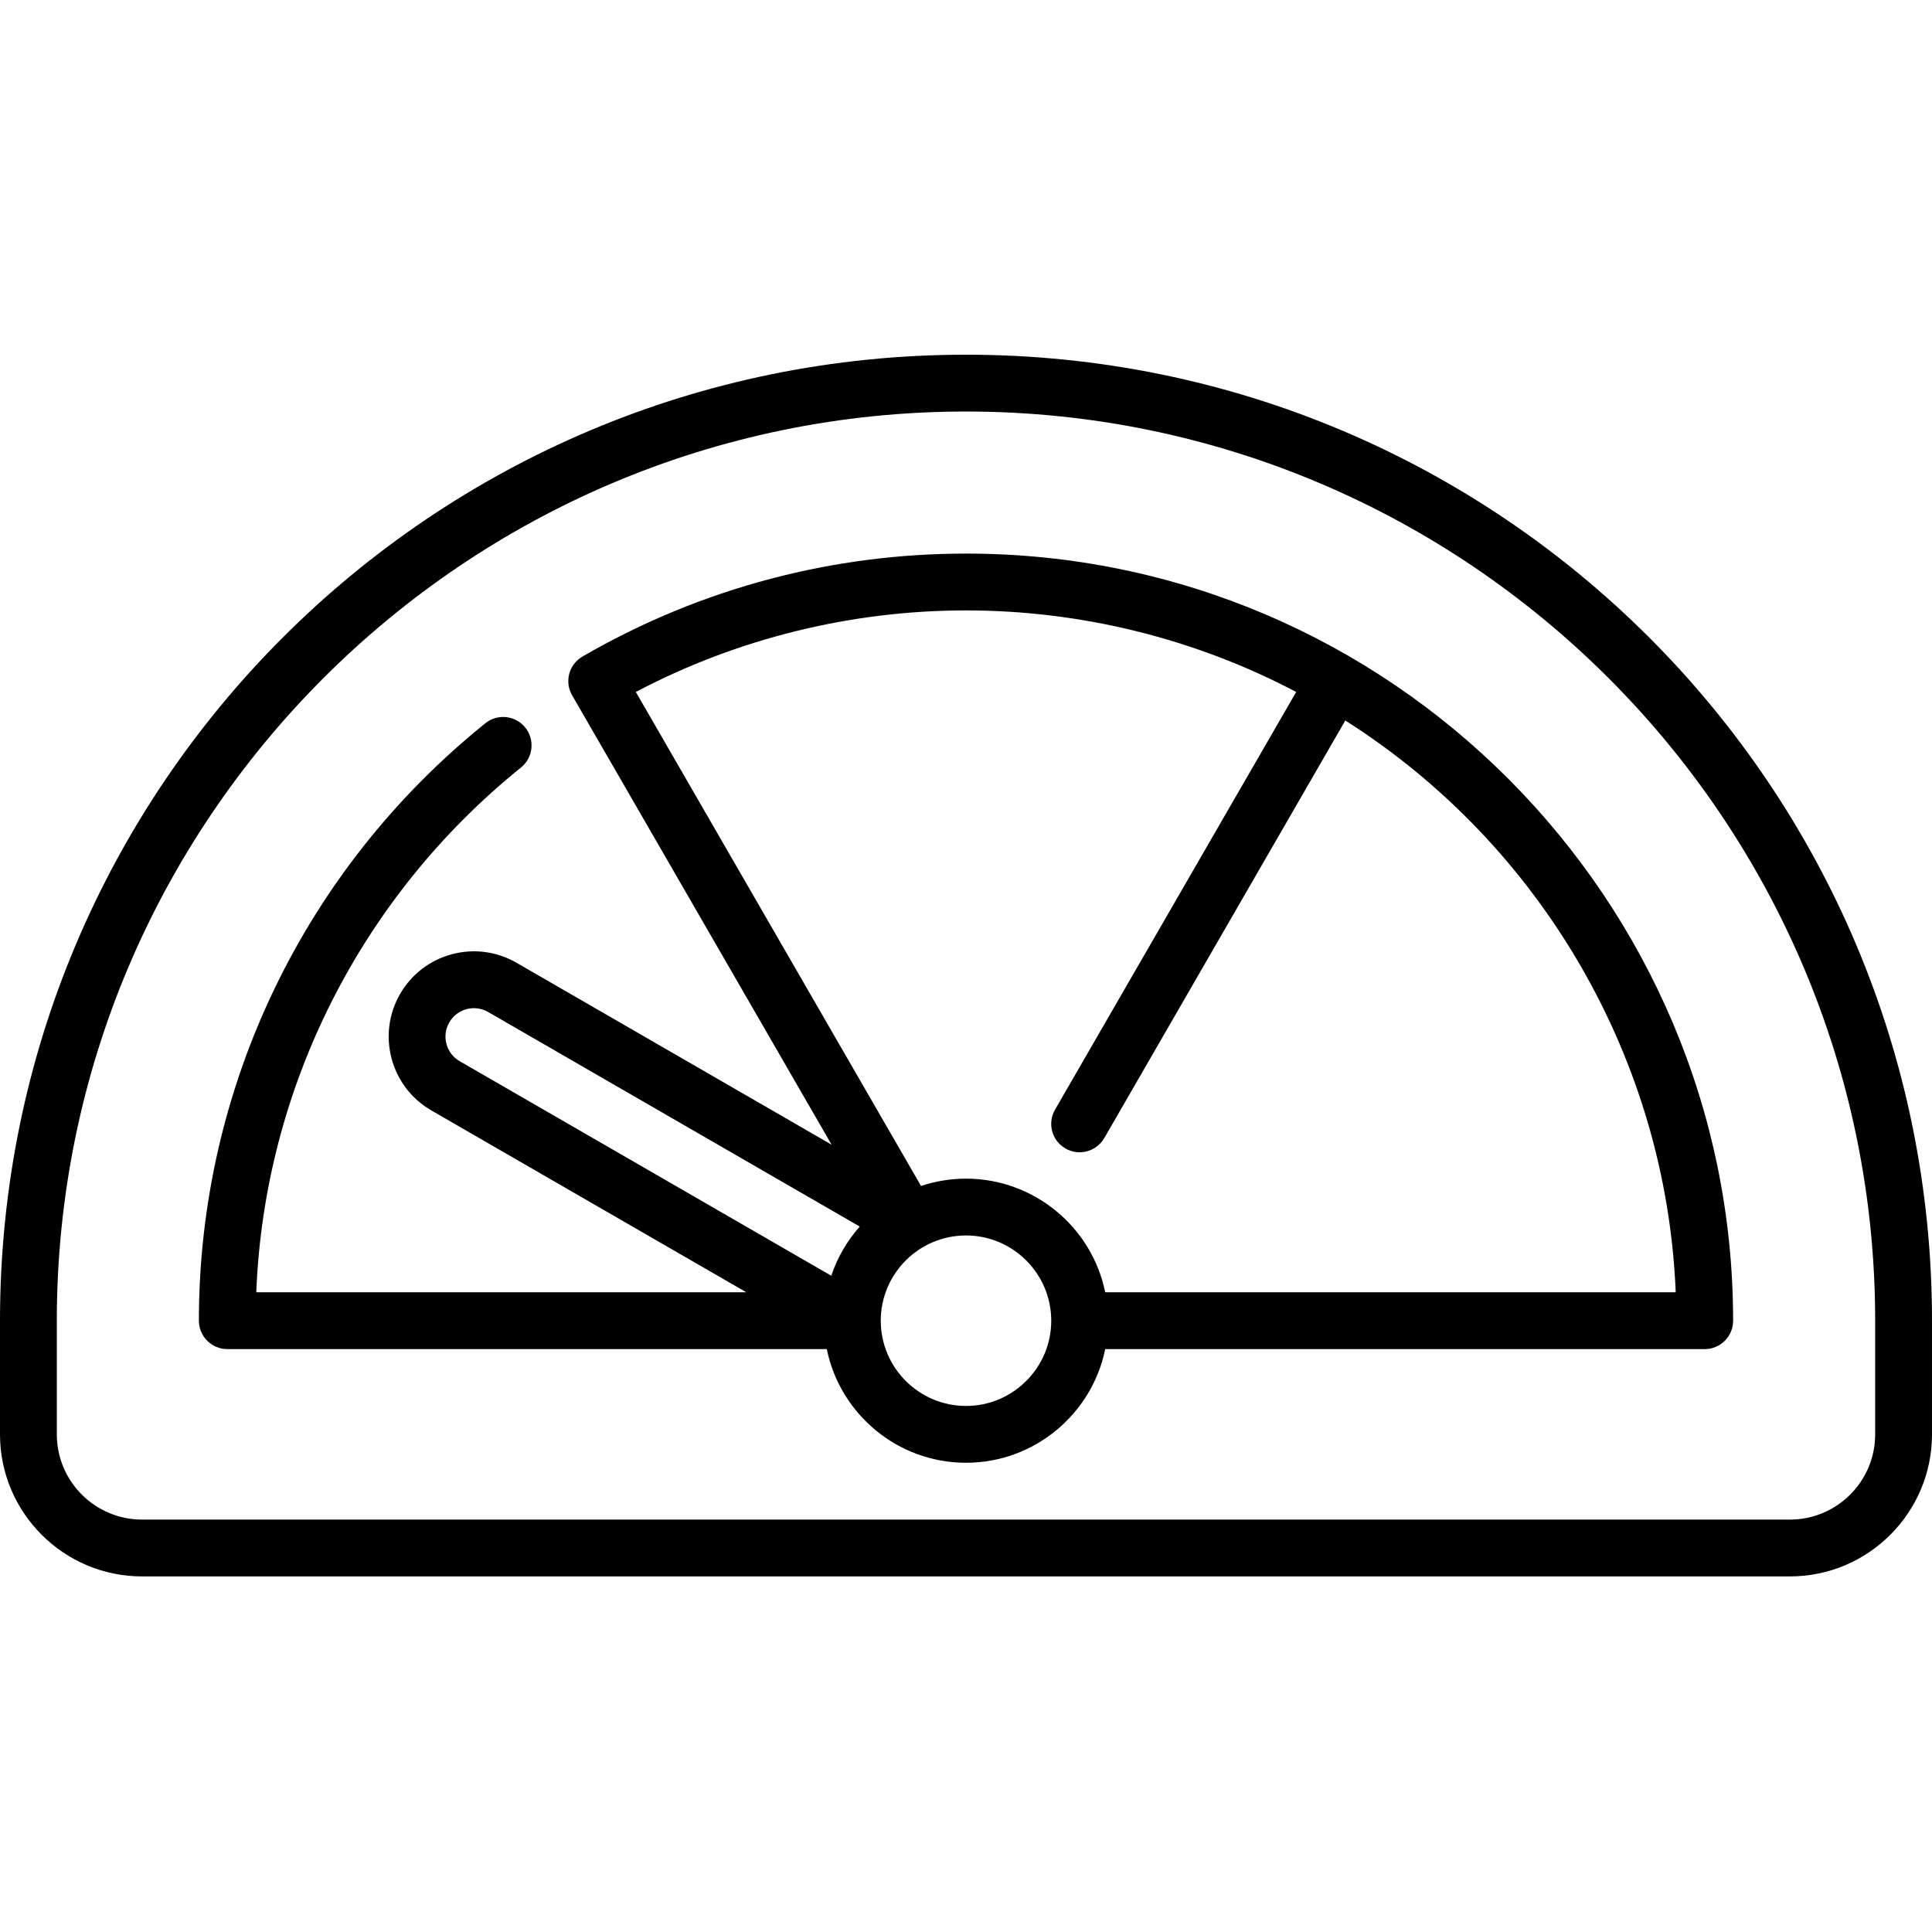
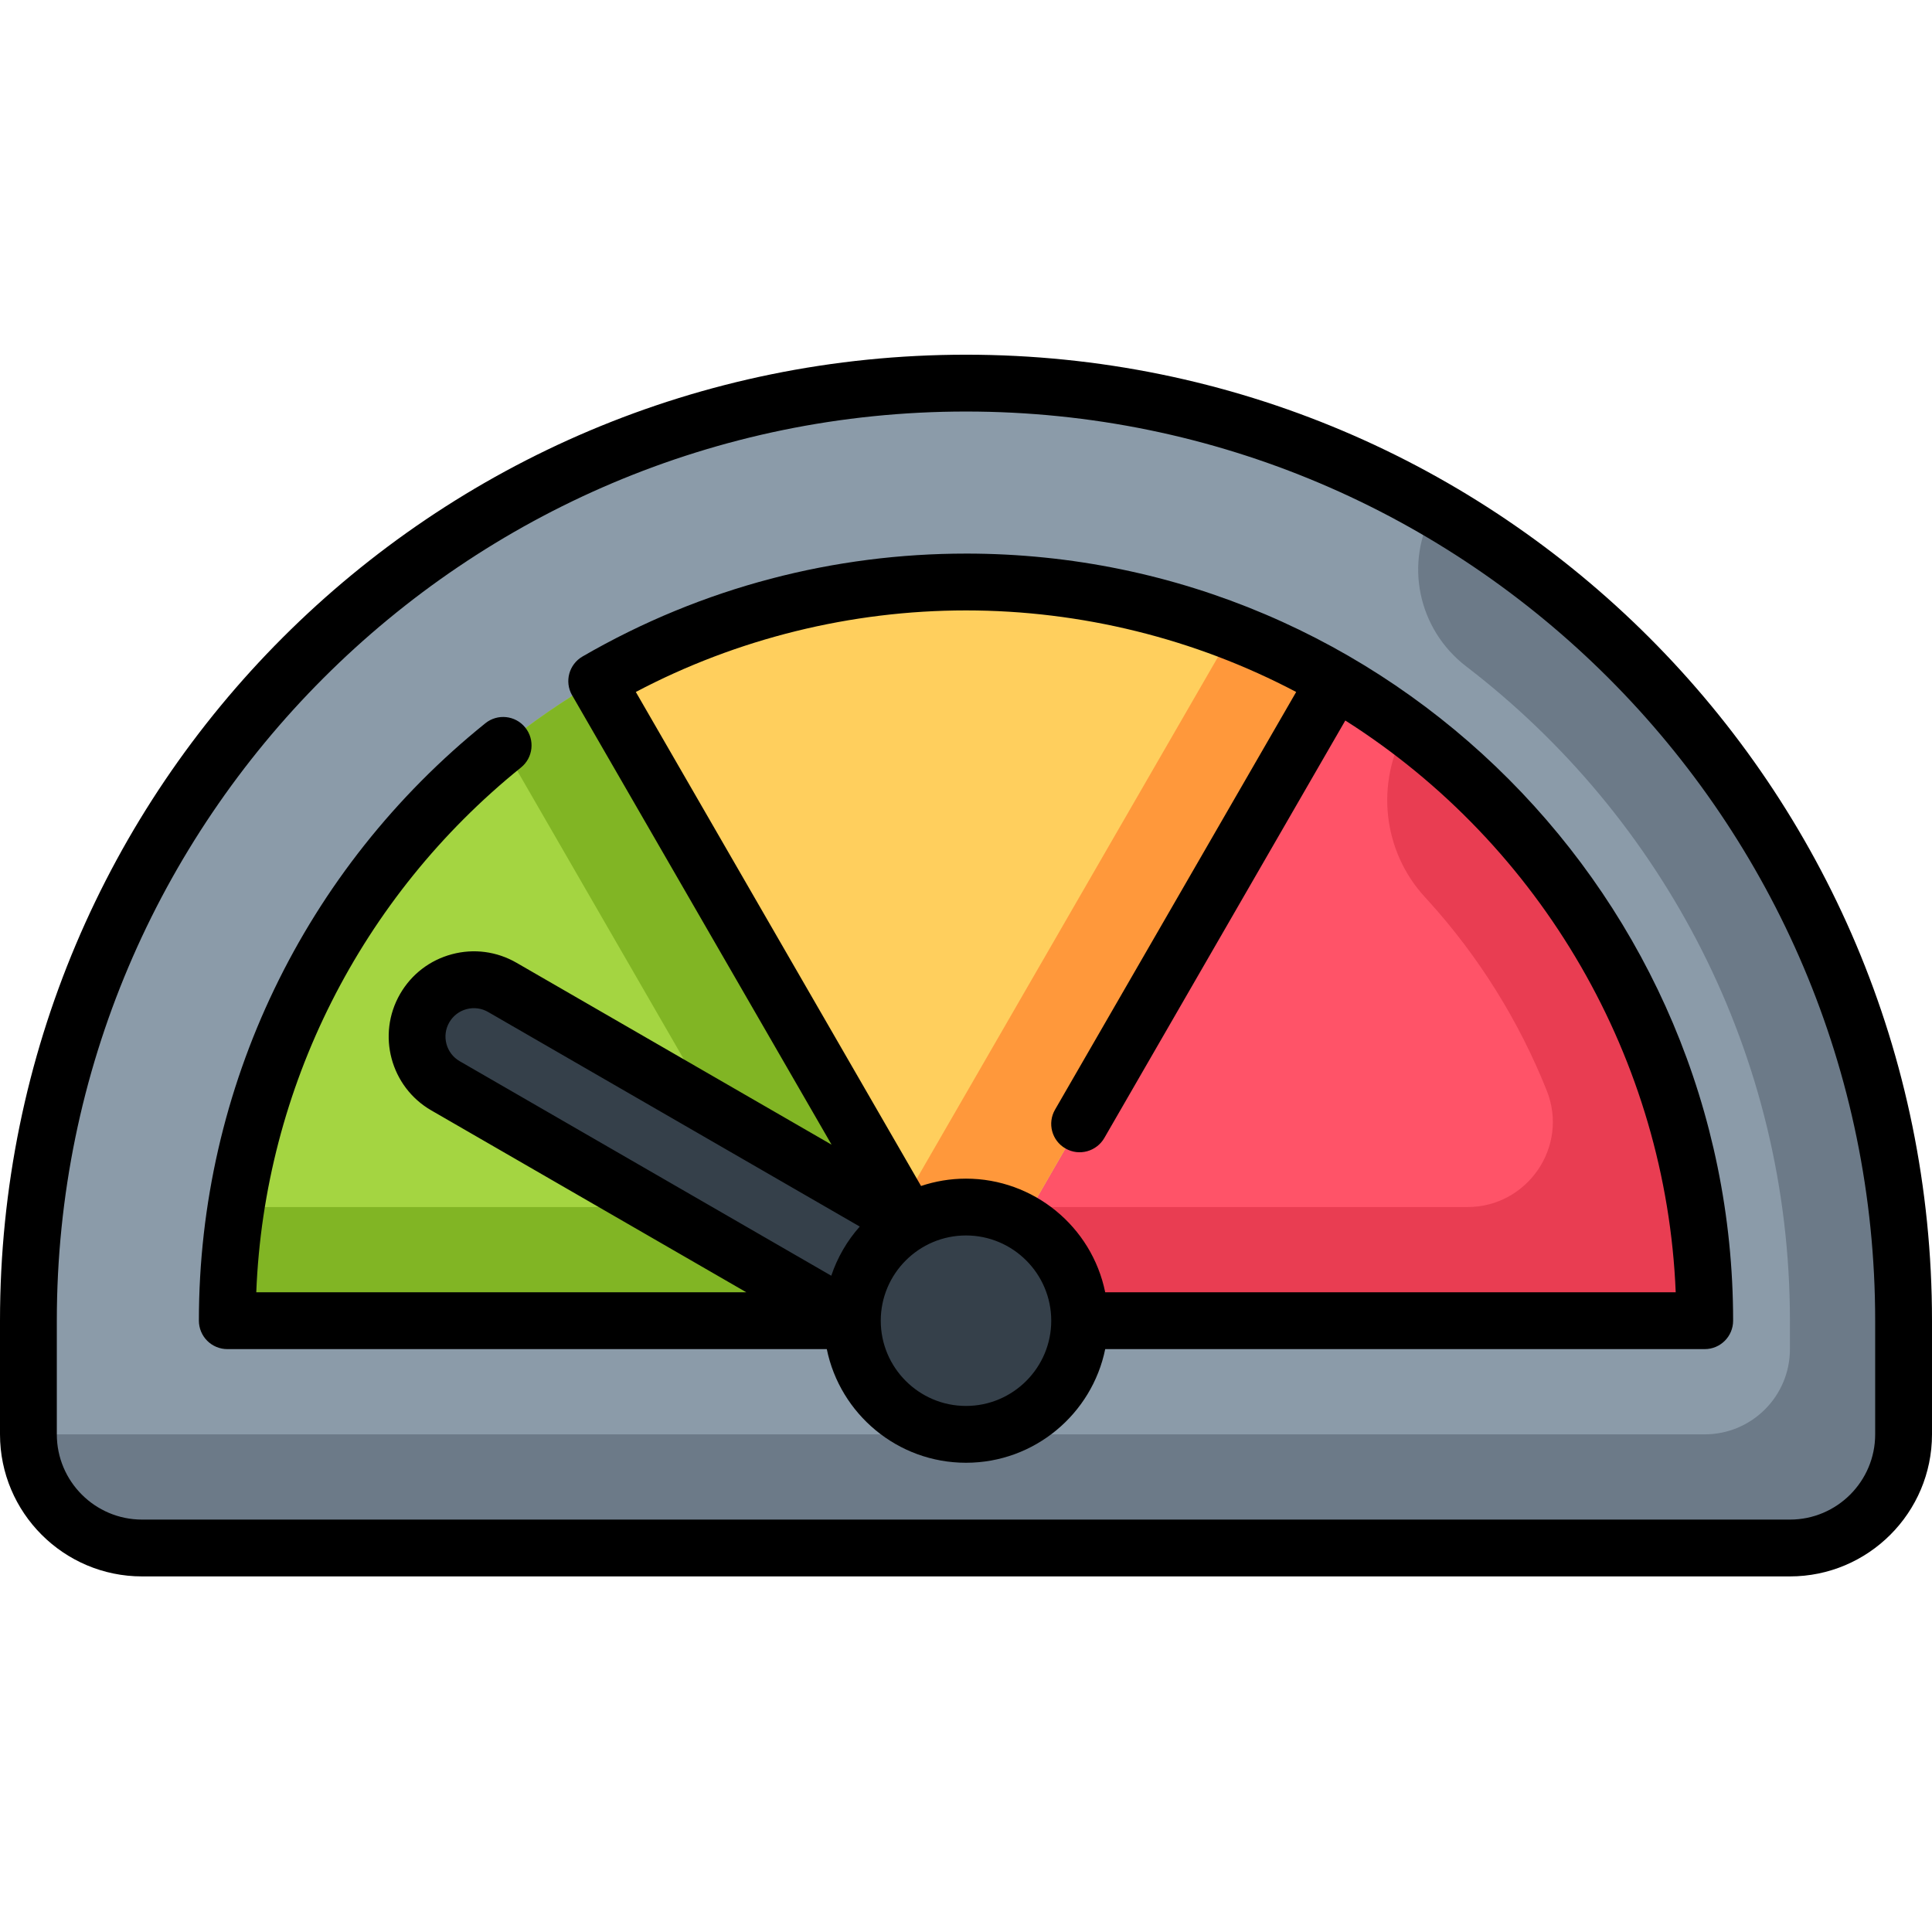
<svg xmlns="http://www.w3.org/2000/svg" height="512pt" viewBox="0 -94 512 512" width="512pt">
+   <path d="m256 7.531c-137.164 0-248.469 111.203-248.469 248.469v30.117c0 16.633 13.48 30.117 30.117 30.117h436.703c16.637 0 30.117-13.484 30.117-30.117v-30.117c0-137.258-111.297-248.469-248.469-248.469zm0 0" fill="#8b9ba9" />
+   <path d="m37.648 316.234h436.703c16.637 0 30.117-13.484 30.117-30.117v-30.117c0-91.973-49.977-172.246-124.219-215.207l-.152.266c-8.086 14.004-4.359 31.719 8.473 41.555 52.117 39.941 85.781 102.805 85.781 173.387v7.531c0 12.473-10.113 22.586-22.586 22.586h-444.234c0 16.633 13.484 30.117 30.117 30.117zm0 0" fill="#6c7a88" />
+   <path d="m353.859 86.5-97.859 169.5h195.766c0-72.32-39.426-135.602-97.906-169.5zm0 0" fill="#ff5368" />
+   <path d="m372.75 98.961c-8.344 14.453-6.355 32.691 4.996 44.922.266.285.527.57.785.855 13.395 14.785 24.027 31.855 31.387 50.316 5.887 14.781-5.125 30.828-21.035 30.828-23.062 0-91.434 0-115.492 0l-17.391 30.117h195.766c0-64.227-31.094-121.32-79.016-157.039zm0 0" fill="#e93d52" />
+   <path d="m158.141 86.5 97.859 169.5 97.859-169.5c-28.805-16.695-62.234-26.266-97.859-26.266s-69.055 9.57-97.859 26.266zm0 0" fill="#ffcf5d" />
+   <path d="m238.613 225.883 17.387 30.117 97.859-169.5c-8.676-5.027-17.781-9.398-27.23-13.066zm0 0" fill="#ff983b" />
+   <path d="m158.141 86.5c-58.48 33.898-97.906 97.18-97.906 169.5h195.766zm0 0" fill="#a4d541" />
+   <path d="m158.141 86.5c-8.75 5.074-17.066 10.805-24.895 17.121l51.027 88.379c8.691 15.059-2.176 33.883-19.562 33.883h-102.16c-1.523 9.82-2.316 19.879-2.316 30.117h195.766zm0 0" fill="#81b524" />
+   <path d="m257.012 225.898c-5.867-.191-11.363 1.301-16.066 4.023l-107.828-62.258c-7.203-4.156-16.414-1.691-20.57 5.512-4.16 7.203-1.691 16.414 5.512 20.57l107.824 62.254c0 16.633 13.484 30.117 30.117 30.117 17.262 0 31.129-14.52 30.059-32.012-.938-15.355-13.672-27.699-29.047-28.207zm0 0" fill="#35404a" />
  <path d="m256 0c-141.449 0-256 114.48-256 256v30.117c0 20.758 16.887 37.648 37.648 37.648h436.703c20.762 0 37.648-16.891 37.648-37.648v-30.117c0-141.457-114.484-256-256-256zm240.941 286.117c0 12.457-10.133 22.59-22.59 22.59h-436.703c-12.457 0-22.59-10.133-22.59-22.59v-30.117c0-132.855 108.086-240.941 240.941-240.941s240.941 108.086 240.941 240.941zm0 0" />
  <path d="m256.02 52.707h-.039c-34.586 0-69.617 8.734-101.617 27.277-3.539 2.059-4.859 6.613-2.742 10.297.023.043.055.078.078.117l68.68 118.953-83.496-48.207c-5.227-3.016-11.316-3.82-17.141-2.258-5.828 1.562-10.699 5.301-13.715 10.523-6.227 10.785-2.52 24.629 8.266 30.855l83.492 48.203h-129.871c2.137-54.16 27.711-104.84 70.152-139.07 3.234-2.602 3.738-7.352 1.137-10.582-2.629-3.273-7.387-3.734-10.59-1.137-47.871 38.547-75.906 96.465-75.906 158.32 0 1.988.801 3.926 2.207 5.32 1.395 1.406 3.332 2.211 5.32 2.211h158.875c3.5 17.16 18.711 30.117 36.891 30.117s33.391-12.957 36.891-30.117h158.875c4.16 0 7.527-3.371 7.527-7.531 0-111.48-90.688-203.293-203.273-203.293zm-35.723 191.375-98.473-56.855c-1.742-1.008-2.988-2.629-3.512-4.574-.52-1.941-.254-3.969.754-5.711 1.004-1.742 2.629-2.988 4.57-3.508 1.945-.52 3.973-.254 5.715.75l98.492 56.867c-3.332 3.75-5.918 8.172-7.547 13.031zm35.703 34.508c-12.453 0-22.59-10.137-22.59-22.59s10.137-22.59 22.59-22.59 22.59 10.137 22.59 22.59-10.137 22.59-22.59 22.59zm188.082-30.121h-151.191c-3.559-17.457-19.027-30.117-36.891-30.117-4.164 0-8.168.691-11.914 1.945l-75.586-130.918c26.805-14.145 57.051-21.613 87.5-21.613s60.695 7.469 87.5 21.613l-63.906 110.691c-2.074 3.586-.871 8.195 2.758 10.281 3.68 2.125 8.254.762 10.293-2.75l63.875-110.66c52.16 33.098 85.07 90.027 87.562 151.527zm0 0" />
</svg>
